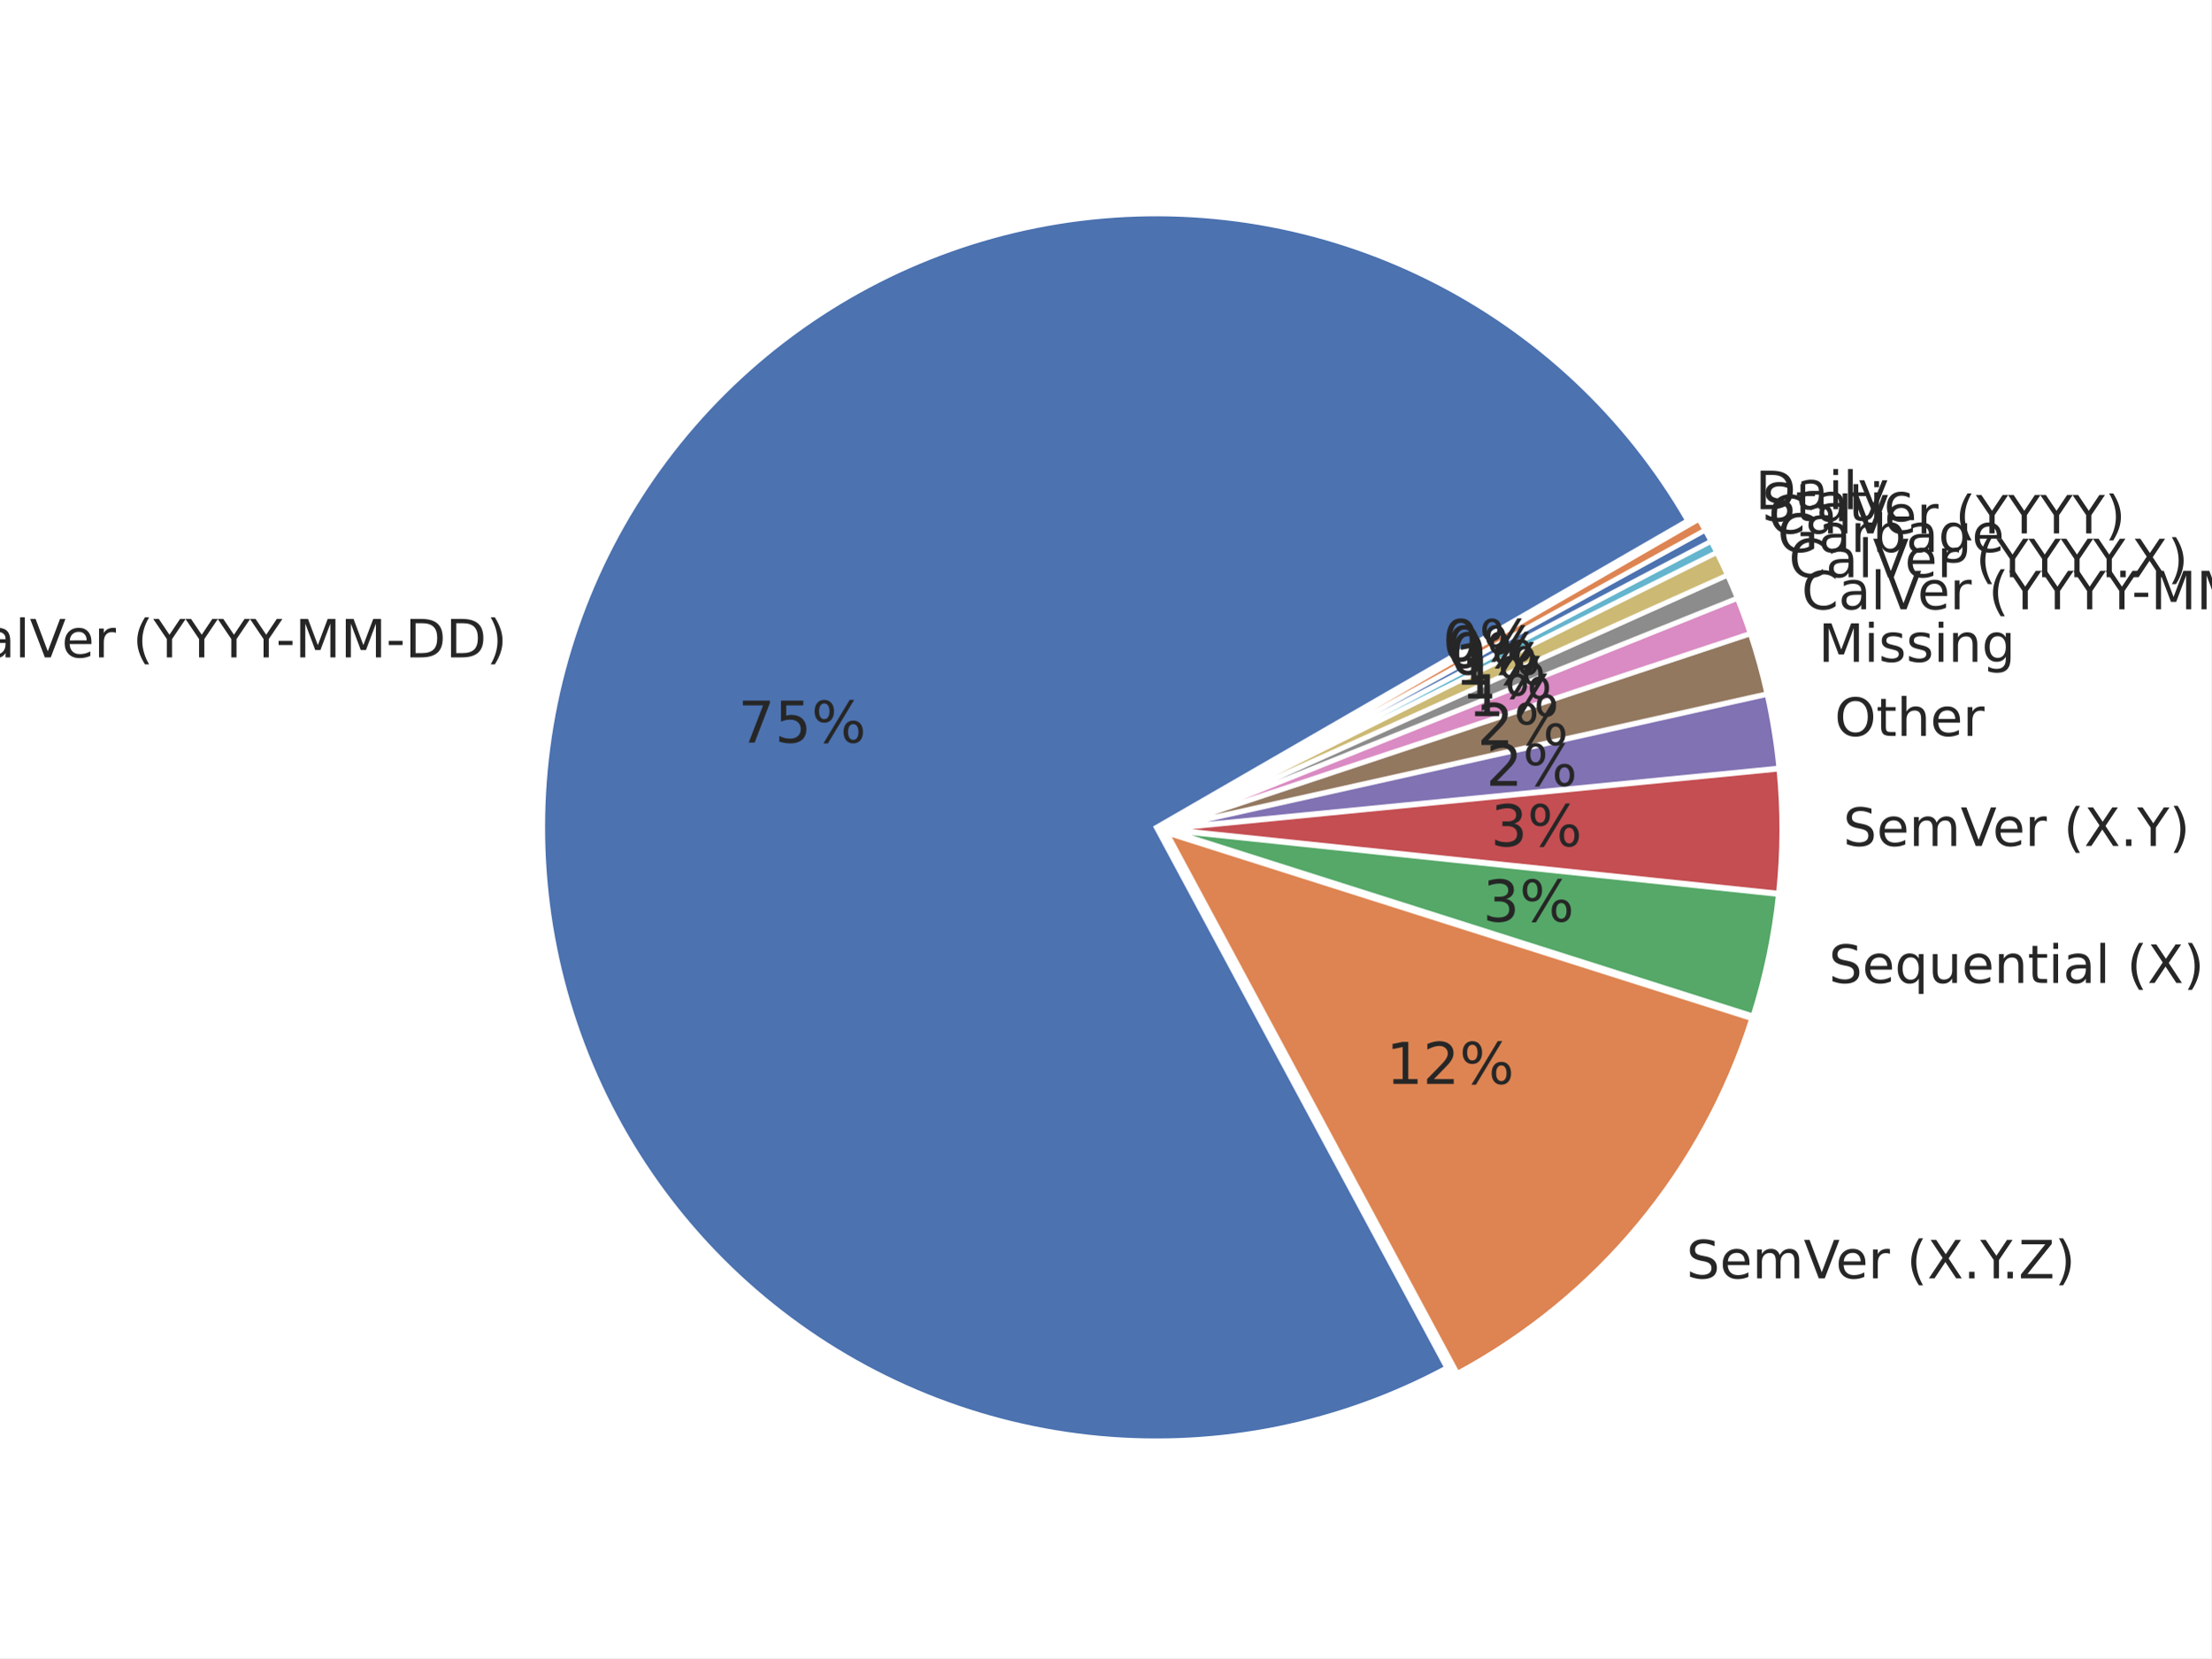
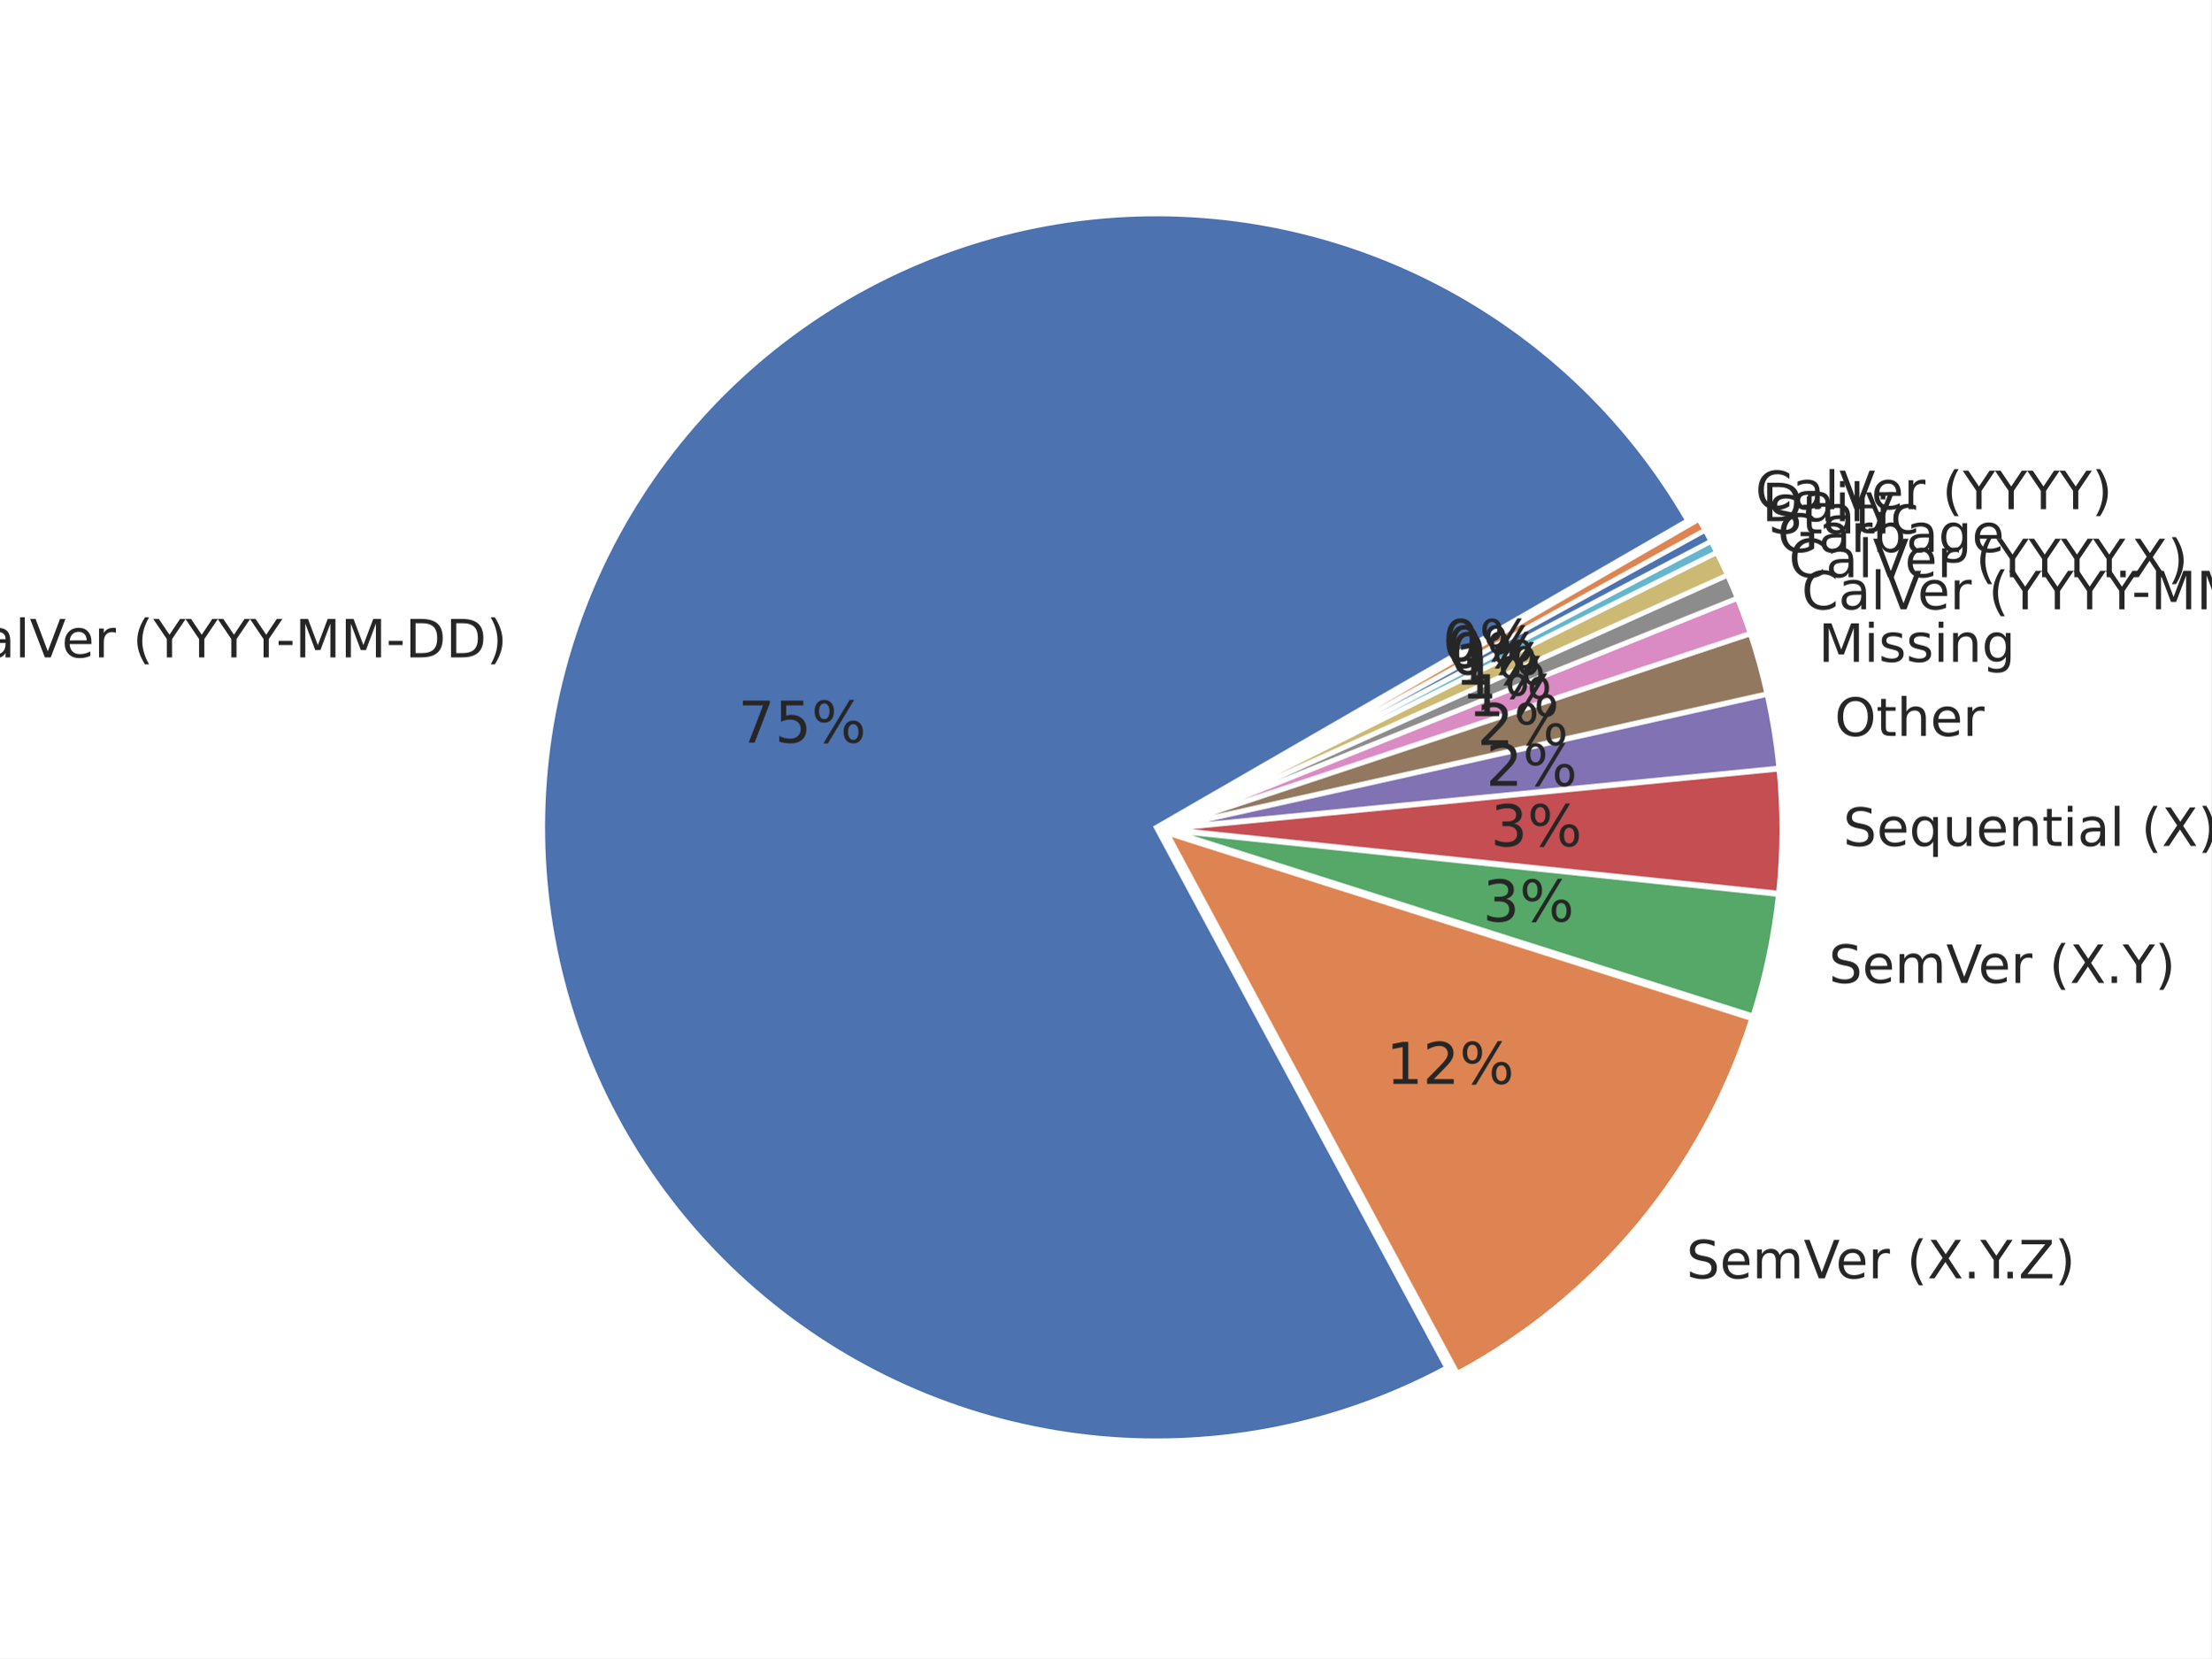
<svg xmlns="http://www.w3.org/2000/svg" xmlns:xlink="http://www.w3.org/1999/xlink" width="460.8pt" height="345.6pt" viewBox="0 0 460.8 345.6" version="1.1">
  <defs>
    <style type="text/css">*{stroke-linejoin: round; stroke-linecap: butt}</style>
  </defs>
  <g id="figure_1">
    <g id="patch_1">
      <path d="M 0 345.6  L 460.8 345.6  L 460.8 0  L 0 0  z " style="fill: #ffffff" />
    </g>
    <g id="axes_1">
      <g id="matplotlib.axis_1" />
      <g id="matplotlib.axis_2" />
      <g id="patch_2">
        <path d="M 351.707 108.514  C 339.146 86.758 320.447 69.178 297.958 57.981  C 275.469 46.784 250.171 42.459 225.24 45.549  C 200.308 48.639 176.832 59.008 157.756 75.356  C 138.681 91.704 124.839 113.316 117.969 137.481  C 111.099 161.645 111.5 187.307 119.121 211.245  C 126.743 235.183 141.253 256.353 160.83 272.097  C 180.407 287.841 204.196 297.472 229.212 299.781  C 254.228 302.09 279.378 296.977 301.507 285.083  L 240.966 172.45  z " style="fill: #4c72b0; stroke: #ffffff; stroke-linejoin: miter" />
      </g>
      <g id="patch_3">
        <path d="M 303.721 286.249  C 318.223 278.454 331.085 267.93 341.597 255.258  C 352.11 242.586 360.076 228.002 365.058 212.309  L 243.181 173.616  z " style="fill: #dd8452; stroke: #ffffff; stroke-linejoin: miter" />
      </g>
      <g id="patch_4">
        <path d="M 365.326 211.754  C 366.633 207.636 367.731 203.454 368.615 199.225  C 369.499 194.996 370.168 190.725 370.62 186.428  L 243.448 173.062  z " style="fill: #55a868; stroke: #ffffff; stroke-linejoin: miter" />
      </g>
      <g id="patch_5">
        <path d="M 370.647 186.171  C 371.098 181.874 371.332 177.557 371.346 173.236  C 371.361 168.916 371.157 164.597 370.734 160.298  L 243.475 172.804  z " style="fill: #c44e52; stroke: #ffffff; stroke-linejoin: miter" />
      </g>
      <g id="patch_6">
        <path d="M 370.718 160.091  C 370.464 157.512 370.133 154.94 369.723 152.381  C 369.313 149.822 368.825 147.275 368.261 144.746  L 243.459 172.598  z " style="fill: #8172b3; stroke: #ffffff; stroke-linejoin: miter" />
      </g>
      <g id="patch_7">
        <path d="M 368.231 144.606  C 367.76 142.498 367.236 140.403 366.66 138.321  C 366.083 136.24 365.454 134.173 364.772 132.123  L 243.429 172.459  z " style="fill: #937860; stroke: #ffffff; stroke-linejoin: miter" />
      </g>
      <g id="patch_8">
        <path d="M 364.741 132.025  C 364.332 130.795 363.905 129.571 363.459 128.355  C 363.013 127.138 362.548 125.928 362.065 124.725  L 243.397 172.36  z " style="fill: #da8bc3; stroke: #ffffff; stroke-linejoin: miter" />
      </g>
      <g id="patch_9">
        <path d="M 362.042 124.665  C 361.72 123.863 361.39 123.065 361.052 122.27  C 360.714 121.475 360.368 120.683 360.014 119.895  L 243.373 172.3  z " style="fill: #8c8c8c; stroke: #ffffff; stroke-linejoin: miter" />
      </g>
      <g id="patch_10">
        <path d="M 359.993 119.848  C 359.638 119.06 359.276 118.276 358.906 117.495  C 358.537 116.714 358.159 115.937 357.773 115.164  L 243.352 172.252  z " style="fill: #ccb974; stroke: #ffffff; stroke-linejoin: miter" />
      </g>
      <g id="patch_11">
        <path d="M 357.756 115.129  C 357.563 114.743 357.368 114.357 357.171 113.973  C 356.975 113.588 356.776 113.204 356.575 112.822  L 243.335 172.218  z " style="fill: #64b5cd; stroke: #ffffff; stroke-linejoin: miter" />
      </g>
      <g id="patch_12">
        <path d="M 356.563 112.799  C 356.363 112.416 356.16 112.035 355.956 111.654  C 355.751 111.274 355.545 110.895 355.336 110.516  L 243.323 172.195  z " style="fill: #4c72b0; stroke: #ffffff; stroke-linejoin: miter" />
      </g>
      <g id="patch_13">
        <path d="M 355.324 110.493  C 355.115 110.115 354.905 109.738 354.693 109.361  C 354.481 108.985 354.267 108.61 354.051 108.236  L 243.31 172.172  z " style="fill: #dd8452; stroke: #ffffff; stroke-linejoin: miter" />
      </g>
      <g id="text_1">
        <g style="fill: #262626" transform="translate(-11.27804 137.0193) scale(0.11 -0.11)">
          <defs>
            <path id="DejaVuSans-43" d="M 4122 4306  L 4122 3641  Q 3803 3938 3442 4084  Q 3081 4231 2675 4231  Q 1875 4231 1450 3742  Q 1025 3253 1025 2328  Q 1025 1406 1450 917  Q 1875 428 2675 428  Q 3081 428 3442 575  Q 3803 722 4122 1019  L 4122 359  Q 3791 134 3420 21  Q 3050 -91 2638 -91  Q 1578 -91 968 557  Q 359 1206 359 2328  Q 359 3453 968 4101  Q 1578 4750 2638 4750  Q 3056 4750 3426 4639  Q 3797 4528 4122 4306  z " transform="scale(0.015625)" />
            <path id="DejaVuSans-61" d="M 2194 1759  Q 1497 1759 1228 1600  Q 959 1441 959 1056  Q 959 750 1161 570  Q 1363 391 1709 391  Q 2188 391 2477 730  Q 2766 1069 2766 1631  L 2766 1759  L 2194 1759  z M 3341 1997  L 3341 0  L 2766 0  L 2766 531  Q 2569 213 2275 61  Q 1981 -91 1556 -91  Q 1019 -91 701 211  Q 384 513 384 1019  Q 384 1609 779 1909  Q 1175 2209 1959 2209  L 2766 2209  L 2766 2266  Q 2766 2663 2505 2880  Q 2244 3097 1772 3097  Q 1472 3097 1187 3025  Q 903 2953 641 2809  L 641 3341  Q 956 3463 1253 3523  Q 1550 3584 1831 3584  Q 2591 3584 2966 3190  Q 3341 2797 3341 1997  z " transform="scale(0.015625)" />
            <path id="DejaVuSans-6c" d="M 603 4863  L 1178 4863  L 1178 0  L 603 0  L 603 4863  z " transform="scale(0.015625)" />
            <path id="DejaVuSans-56" d="M 1831 0  L 50 4666  L 709 4666  L 2188 738  L 3669 4666  L 4325 4666  L 2547 0  L 1831 0  z " transform="scale(0.015625)" />
            <path id="DejaVuSans-65" d="M 3597 1894  L 3597 1613  L 953 1613  Q 991 1019 1311 708  Q 1631 397 2203 397  Q 2534 397 2845 478  Q 3156 559 3463 722  L 3463 178  Q 3153 47 2828 -22  Q 2503 -91 2169 -91  Q 1331 -91 842 396  Q 353 884 353 1716  Q 353 2575 817 3079  Q 1281 3584 2069 3584  Q 2775 3584 3186 3129  Q 3597 2675 3597 1894  z M 3022 2063  Q 3016 2534 2758 2815  Q 2500 3097 2075 3097  Q 1594 3097 1305 2825  Q 1016 2553 972 2059  L 3022 2063  z " transform="scale(0.015625)" />
            <path id="DejaVuSans-72" d="M 2631 2963  Q 2534 3019 2420 3045  Q 2306 3072 2169 3072  Q 1681 3072 1420 2755  Q 1159 2438 1159 1844  L 1159 0  L 581 0  L 581 3500  L 1159 3500  L 1159 2956  Q 1341 3275 1631 3429  Q 1922 3584 2338 3584  Q 2397 3584 2469 3576  Q 2541 3569 2628 3553  L 2631 2963  z " transform="scale(0.015625)" />
            <path id="DejaVuSans-20" transform="scale(0.015625)" />
            <path id="DejaVuSans-28" d="M 1984 4856  Q 1566 4138 1362 3434  Q 1159 2731 1159 2009  Q 1159 1288 1364 580  Q 1569 -128 1984 -844  L 1484 -844  Q 1016 -109 783 600  Q 550 1309 550 2009  Q 550 2706 781 3412  Q 1013 4119 1484 4856  L 1984 4856  z " transform="scale(0.015625)" />
            <path id="DejaVuSans-59" d="M -13 4666  L 666 4666  L 1959 2747  L 3244 4666  L 3922 4666  L 2272 2222  L 2272 0  L 1638 0  L 1638 2222  L -13 4666  z " transform="scale(0.015625)" />
            <path id="DejaVuSans-2d" d="M 313 2009  L 1997 2009  L 1997 1497  L 313 1497  L 313 2009  z " transform="scale(0.015625)" />
            <path id="DejaVuSans-4d" d="M 628 4666  L 1569 4666  L 2759 1491  L 3956 4666  L 4897 4666  L 4897 0  L 4281 0  L 4281 4097  L 3078 897  L 2444 897  L 1241 4097  L 1241 0  L 628 0  L 628 4666  z " transform="scale(0.015625)" />
            <path id="DejaVuSans-44" d="M 1259 4147  L 1259 519  L 2022 519  Q 2988 519 3436 956  Q 3884 1394 3884 2338  Q 3884 3275 3436 3711  Q 2988 4147 2022 4147  L 1259 4147  z M 628 4666  L 1925 4666  Q 3281 4666 3915 4102  Q 4550 3538 4550 2338  Q 4550 1131 3912 565  Q 3275 0 1925 0  L 628 0  L 628 4666  z " transform="scale(0.015625)" />
            <path id="DejaVuSans-29" d="M 513 4856  L 1013 4856  Q 1481 4119 1714 3412  Q 1947 2706 1947 2009  Q 1947 1309 1714 600  Q 1481 -109 1013 -844  L 513 -844  Q 928 -128 1133 580  Q 1338 1288 1338 2009  Q 1338 2731 1133 3434  Q 928 4138 513 4856  z " transform="scale(0.015625)" />
          </defs>
          <use xlink:href="#DejaVuSans-43" />
          <use xlink:href="#DejaVuSans-61" transform="translate(69.82422 0)" />
          <use xlink:href="#DejaVuSans-6c" transform="translate(131.1035 0)" />
          <use xlink:href="#DejaVuSans-56" transform="translate(158.8867 0)" />
          <use xlink:href="#DejaVuSans-65" transform="translate(219.5449 0)" />
          <use xlink:href="#DejaVuSans-72" transform="translate(281.0684 0)" />
          <use xlink:href="#DejaVuSans-20" transform="translate(322.1816 0)" />
          <use xlink:href="#DejaVuSans-28" transform="translate(353.9688 0)" />
          <use xlink:href="#DejaVuSans-59" transform="translate(392.9824 0)" />
          <use xlink:href="#DejaVuSans-59" transform="translate(454.0664 0)" />
          <use xlink:href="#DejaVuSans-59" transform="translate(515.1504 0)" />
          <use xlink:href="#DejaVuSans-59" transform="translate(576.2344 0)" />
          <use xlink:href="#DejaVuSans-2d" transform="translate(625.4434 0)" />
          <use xlink:href="#DejaVuSans-4d" transform="translate(661.5273 0)" />
          <use xlink:href="#DejaVuSans-4d" transform="translate(747.8066 0)" />
          <use xlink:href="#DejaVuSans-2d" transform="translate(834.0859 0)" />
          <use xlink:href="#DejaVuSans-44" transform="translate(870.1699 0)" />
          <use xlink:href="#DejaVuSans-44" transform="translate(947.1719 0)" />
          <use xlink:href="#DejaVuSans-29" transform="translate(1024.174 0)" />
        </g>
      </g>
      <g id="text_2">
        <g style="fill: #262626" transform="translate(153.832 154.7799) scale(0.12 -0.12)">
          <defs>
            <path id="DejaVuSans-37" d="M 525 4666  L 3525 4666  L 3525 4397  L 1831 0  L 1172 0  L 2766 4134  L 525 4134  L 525 4666  z " transform="scale(0.015625)" />
            <path id="DejaVuSans-35" d="M 691 4666  L 3169 4666  L 3169 4134  L 1269 4134  L 1269 2991  Q 1406 3038 1543 3061  Q 1681 3084 1819 3084  Q 2600 3084 3056 2656  Q 3513 2228 3513 1497  Q 3513 744 3044 326  Q 2575 -91 1722 -91  Q 1428 -91 1123 -41  Q 819 9 494 109  L 494 744  Q 775 591 1075 516  Q 1375 441 1709 441  Q 2250 441 2565 725  Q 2881 1009 2881 1497  Q 2881 1984 2565 2268  Q 2250 2553 1709 2553  Q 1456 2553 1204 2497  Q 953 2441 691 2322  L 691 4666  z " transform="scale(0.015625)" />
            <path id="DejaVuSans-25" d="M 4653 2053  Q 4381 2053 4226 1822  Q 4072 1591 4072 1178  Q 4072 772 4226 539  Q 4381 306 4653 306  Q 4919 306 5073 539  Q 5228 772 5228 1178  Q 5228 1588 5073 1820  Q 4919 2053 4653 2053  z M 4653 2450  Q 5147 2450 5437 2106  Q 5728 1763 5728 1178  Q 5728 594 5436 251  Q 5144 -91 4653 -91  Q 4153 -91 3862 251  Q 3572 594 3572 1178  Q 3572 1766 3864 2108  Q 4156 2450 4653 2450  z M 1428 4353  Q 1159 4353 1004 4120  Q 850 3888 850 3481  Q 850 3069 1003 2837  Q 1156 2606 1428 2606  Q 1700 2606 1854 2837  Q 2009 3069 2009 3481  Q 2009 3884 1853 4118  Q 1697 4353 1428 4353  z M 4250 4750  L 4750 4750  L 1831 -91  L 1331 -91  L 4250 4750  z M 1428 4750  Q 1922 4750 2215 4408  Q 2509 4066 2509 3481  Q 2509 2891 2217 2550  Q 1925 2209 1428 2209  Q 931 2209 642 2551  Q 353 2894 353 3481  Q 353 4063 643 4406  Q 934 4750 1428 4750  z " transform="scale(0.015625)" />
          </defs>
          <use xlink:href="#DejaVuSans-37" />
          <use xlink:href="#DejaVuSans-35" transform="translate(63.62305 0)" />
          <use xlink:href="#DejaVuSans-25" transform="translate(127.2461 0)" />
        </g>
      </g>
      <g id="text_3">
        <g style="fill: #262626" transform="translate(351.4391 266.4576) scale(0.11 -0.11)">
          <defs>
            <path id="DejaVuSans-53" d="M 3425 4513  L 3425 3897  Q 3066 4069 2747 4153  Q 2428 4238 2131 4238  Q 1616 4238 1336 4038  Q 1056 3838 1056 3469  Q 1056 3159 1242 3001  Q 1428 2844 1947 2747  L 2328 2669  Q 3034 2534 3370 2195  Q 3706 1856 3706 1288  Q 3706 609 3251 259  Q 2797 -91 1919 -91  Q 1588 -91 1214 -16  Q 841 59 441 206  L 441 856  Q 825 641 1194 531  Q 1563 422 1919 422  Q 2459 422 2753 634  Q 3047 847 3047 1241  Q 3047 1584 2836 1778  Q 2625 1972 2144 2069  L 1759 2144  Q 1053 2284 737 2584  Q 422 2884 422 3419  Q 422 4038 858 4394  Q 1294 4750 2059 4750  Q 2388 4750 2728 4690  Q 3069 4631 3425 4513  z " transform="scale(0.015625)" />
            <path id="DejaVuSans-6d" d="M 3328 2828  Q 3544 3216 3844 3400  Q 4144 3584 4550 3584  Q 5097 3584 5394 3201  Q 5691 2819 5691 2113  L 5691 0  L 5113 0  L 5113 2094  Q 5113 2597 4934 2840  Q 4756 3084 4391 3084  Q 3944 3084 3684 2787  Q 3425 2491 3425 1978  L 3425 0  L 2847 0  L 2847 2094  Q 2847 2600 2669 2842  Q 2491 3084 2119 3084  Q 1678 3084 1418 2786  Q 1159 2488 1159 1978  L 1159 0  L 581 0  L 581 3500  L 1159 3500  L 1159 2956  Q 1356 3278 1631 3431  Q 1906 3584 2284 3584  Q 2666 3584 2933 3390  Q 3200 3197 3328 2828  z " transform="scale(0.015625)" />
            <path id="DejaVuSans-58" d="M 403 4666  L 1081 4666  L 2241 2931  L 3406 4666  L 4084 4666  L 2584 2425  L 4184 0  L 3506 0  L 2194 1984  L 872 0  L 191 0  L 1856 2491  L 403 4666  z " transform="scale(0.015625)" />
            <path id="DejaVuSans-2e" d="M 684 794  L 1344 794  L 1344 0  L 684 0  L 684 794  z " transform="scale(0.015625)" />
            <path id="DejaVuSans-5a" d="M 359 4666  L 4025 4666  L 4025 4184  L 1075 531  L 4097 531  L 4097 0  L 288 0  L 288 481  L 3238 4134  L 359 4134  L 359 4666  z " transform="scale(0.015625)" />
          </defs>
          <use xlink:href="#DejaVuSans-53" />
          <use xlink:href="#DejaVuSans-65" transform="translate(63.47656 0)" />
          <use xlink:href="#DejaVuSans-6d" transform="translate(125 0)" />
          <use xlink:href="#DejaVuSans-56" transform="translate(222.4121 0)" />
          <use xlink:href="#DejaVuSans-65" transform="translate(283.0703 0)" />
          <use xlink:href="#DejaVuSans-72" transform="translate(344.5938 0)" />
          <use xlink:href="#DejaVuSans-20" transform="translate(385.707 0)" />
          <use xlink:href="#DejaVuSans-28" transform="translate(417.4941 0)" />
          <use xlink:href="#DejaVuSans-58" transform="translate(456.5078 0)" />
          <use xlink:href="#DejaVuSans-2e" transform="translate(525.0137 0)" />
          <use xlink:href="#DejaVuSans-59" transform="translate(556.8008 0)" />
          <use xlink:href="#DejaVuSans-2e" transform="translate(597.6348 0)" />
          <use xlink:href="#DejaVuSans-5a" transform="translate(629.4219 0)" />
          <use xlink:href="#DejaVuSans-29" transform="translate(697.9277 0)" />
        </g>
      </g>
      <g id="text_4">
        <g style="fill: #262626" transform="translate(288.8947 225.9127) scale(0.12 -0.12)">
          <defs>
            <path id="DejaVuSans-31" d="M 794 531  L 1825 531  L 1825 4091  L 703 3866  L 703 4441  L 1819 4666  L 2450 4666  L 2450 531  L 3481 531  L 3481 0  L 794 0  L 794 531  z " transform="scale(0.015625)" />
            <path id="DejaVuSans-32" d="M 1228 531  L 3431 531  L 3431 0  L 469 0  L 469 531  Q 828 903 1448 1529  Q 2069 2156 2228 2338  Q 2531 2678 2651 2914  Q 2772 3150 2772 3378  Q 2772 3750 2511 3984  Q 2250 4219 1831 4219  Q 1534 4219 1204 4116  Q 875 4013 500 3803  L 500 4441  Q 881 4594 1212 4672  Q 1544 4750 1819 4750  Q 2544 4750 2975 4387  Q 3406 4025 3406 3419  Q 3406 3131 3298 2873  Q 3191 2616 2906 2266  Q 2828 2175 2409 1742  Q 1991 1309 1228 531  z " transform="scale(0.015625)" />
          </defs>
          <use xlink:href="#DejaVuSans-31" />
          <use xlink:href="#DejaVuSans-32" transform="translate(63.62305 0)" />
          <use xlink:href="#DejaVuSans-25" transform="translate(127.2461 0)" />
        </g>
      </g>
      <g id="text_5">
        <g style="fill: #262626" transform="translate(381.1315 204.8767) scale(0.11 -0.11)">
+           <use xlink:href="#DejaVuSans-53" />
+           <use xlink:href="#DejaVuSans-65" transform="translate(63.47656 0)" />
+           <use xlink:href="#DejaVuSans-6d" transform="translate(125 0)" />
+           <use xlink:href="#DejaVuSans-56" transform="translate(222.4121 0)" />
+           <use xlink:href="#DejaVuSans-65" transform="translate(283.0703 0)" />
+           <use xlink:href="#DejaVuSans-72" transform="translate(344.5938 0)" />
+           <use xlink:href="#DejaVuSans-20" transform="translate(385.707 0)" />
+           <use xlink:href="#DejaVuSans-28" transform="translate(417.4941 0)" />
+           <use xlink:href="#DejaVuSans-58" transform="translate(456.5078 0)" />
+           <use xlink:href="#DejaVuSans-2e" transform="translate(525.0137 0)" />
+           <use xlink:href="#DejaVuSans-59" transform="translate(556.8008 0)" />
+           <use xlink:href="#DejaVuSans-29" transform="translate(617.8848 0)" />
+         </g>
+       </g>
+       <g id="text_6">
+         <g style="fill: #262626" transform="translate(309.0297 192.0709) scale(0.12 -0.12)">
+           <defs>
+             <path id="DejaVuSans-33" d="M 2597 2516  Q 3050 2419 3304 2112  Q 3559 1806 3559 1356  Q 3559 666 3084 287  Q 2609 -91 1734 -91  Q 1441 -91 1130 -33  Q 819 25 488 141  L 488 750  Q 750 597 1062 519  Q 1375 441 1716 441  Q 2309 441 2620 675  Q 2931 909 2931 1356  Q 2931 1769 2642 2001  Q 2353 2234 1838 2234  L 1294 2234  L 1294 2753  L 1863 2753  Q 2328 2753 2575 2939  Q 2822 3125 2822 3475  Q 2822 3834 2567 4026  Q 2313 4219 1838 4219  Q 1578 4219 1281 4162  Q 984 4106 628 3988  L 628 4550  Q 988 4650 1302 4700  Q 1616 4750 1894 4750  Q 2613 4750 3031 4423  Q 3450 4097 3450 3541  Q 3450 3153 3228 2886  Q 3006 2619 2597 2516  z " transform="scale(0.015625)" />
+           </defs>
+           <use xlink:href="#DejaVuSans-33" />
+           <use xlink:href="#DejaVuSans-25" transform="translate(63.62305 0)" />
+         </g>
+       </g>
+       <g id="text_7">
+         <g style="fill: #262626" transform="translate(384.1335 176.3147) scale(0.11 -0.11)">
          <defs>
            <path id="DejaVuSans-71" d="M 947 1747  Q 947 1113 1208 752  Q 1469 391 1925 391  Q 2381 391 2643 752  Q 2906 1113 2906 1747  Q 2906 2381 2643 2742  Q 2381 3103 1925 3103  Q 1469 3103 1208 2742  Q 947 2381 947 1747  z M 2906 525  Q 2725 213 2448 61  Q 2172 -91 1784 -91  Q 1150 -91 751 415  Q 353 922 353 1747  Q 353 2572 751 3078  Q 1150 3584 1784 3584  Q 2172 3584 2448 3432  Q 2725 3281 2906 2969  L 2906 3500  L 3481 3500  L 3481 -1331  L 2906 -1331  L 2906 525  z " transform="scale(0.015625)" />
            <path id="DejaVuSans-75" d="M 544 1381  L 544 3500  L 1119 3500  L 1119 1403  Q 1119 906 1312 657  Q 1506 409 1894 409  Q 2359 409 2629 706  Q 2900 1003 2900 1516  L 2900 3500  L 3475 3500  L 3475 0  L 2900 0  L 2900 538  Q 2691 219 2414 64  Q 2138 -91 1772 -91  Q 1169 -91 856 284  Q 544 659 544 1381  z M 1991 3584  L 1991 3584  z " transform="scale(0.015625)" />
            <path id="DejaVuSans-6e" d="M 3513 2113  L 3513 0  L 2938 0  L 2938 2094  Q 2938 2591 2744 2837  Q 2550 3084 2163 3084  Q 1697 3084 1428 2787  Q 1159 2491 1159 1978  L 1159 0  L 581 0  L 581 3500  L 1159 3500  L 1159 2956  Q 1366 3272 1645 3428  Q 1925 3584 2291 3584  Q 2894 3584 3203 3211  Q 3513 2838 3513 2113  z " transform="scale(0.015625)" />
            <path id="DejaVuSans-74" d="M 1172 4494  L 1172 3500  L 2356 3500  L 2356 3053  L 1172 3053  L 1172 1153  Q 1172 725 1289 603  Q 1406 481 1766 481  L 2356 481  L 2356 0  L 1766 0  Q 1100 0 847 248  Q 594 497 594 1153  L 594 3053  L 172 3053  L 172 3500  L 594 3500  L 594 4494  L 1172 4494  z " transform="scale(0.015625)" />
            <path id="DejaVuSans-69" d="M 603 3500  L 1178 3500  L 1178 0  L 603 0  L 603 3500  z M 603 4863  L 1178 4863  L 1178 4134  L 603 4134  L 603 4863  z " transform="scale(0.015625)" />
          </defs>
          <use xlink:href="#DejaVuSans-53" />
          <use xlink:href="#DejaVuSans-65" transform="translate(63.47656 0)" />
          <use xlink:href="#DejaVuSans-71" transform="translate(125 0)" />
          <use xlink:href="#DejaVuSans-75" transform="translate(188.4766 0)" />
          <use xlink:href="#DejaVuSans-65" transform="translate(251.8555 0)" />
          <use xlink:href="#DejaVuSans-6e" transform="translate(313.3789 0)" />
          <use xlink:href="#DejaVuSans-74" transform="translate(376.7578 0)" />
          <use xlink:href="#DejaVuSans-69" transform="translate(415.9668 0)" />
          <use xlink:href="#DejaVuSans-61" transform="translate(443.75 0)" />
          <use xlink:href="#DejaVuSans-6c" transform="translate(505.0293 0)" />
          <use xlink:href="#DejaVuSans-20" transform="translate(532.8125 0)" />
          <use xlink:href="#DejaVuSans-28" transform="translate(564.5996 0)" />
          <use xlink:href="#DejaVuSans-58" transform="translate(603.6133 0)" />
          <use xlink:href="#DejaVuSans-29" transform="translate(672.1191 0)" />
-         </g>
-       </g>
-       <g id="text_6">
-         <g style="fill: #262626" transform="translate(309.0297 192.0709) scale(0.12 -0.12)">
-           <defs>
-             <path id="DejaVuSans-33" d="M 2597 2516  Q 3050 2419 3304 2112  Q 3559 1806 3559 1356  Q 3559 666 3084 287  Q 2609 -91 1734 -91  Q 1441 -91 1130 -33  Q 819 25 488 141  L 488 750  Q 750 597 1062 519  Q 1375 441 1716 441  Q 2309 441 2620 675  Q 2931 909 2931 1356  Q 2931 1769 2642 2001  Q 2353 2234 1838 2234  L 1294 2234  L 1294 2753  L 1863 2753  Q 2328 2753 2575 2939  Q 2822 3125 2822 3475  Q 2822 3834 2567 4026  Q 2313 4219 1838 4219  Q 1578 4219 1281 4162  Q 984 4106 628 3988  L 628 4550  Q 988 4650 1302 4700  Q 1616 4750 1894 4750  Q 2613 4750 3031 4423  Q 3450 4097 3450 3541  Q 3450 3153 3228 2886  Q 3006 2619 2597 2516  z " transform="scale(0.015625)" />
-           </defs>
-           <use xlink:href="#DejaVuSans-33" />
-           <use xlink:href="#DejaVuSans-25" transform="translate(63.62305 0)" />
-         </g>
-       </g>
-       <g id="text_7">
-         <g style="fill: #262626" transform="translate(384.1335 176.3147) scale(0.11 -0.11)">
-           <use xlink:href="#DejaVuSans-53" />
-           <use xlink:href="#DejaVuSans-65" transform="translate(63.47656 0)" />
-           <use xlink:href="#DejaVuSans-6d" transform="translate(125 0)" />
-           <use xlink:href="#DejaVuSans-56" transform="translate(222.4121 0)" />
-           <use xlink:href="#DejaVuSans-65" transform="translate(283.0703 0)" />
-           <use xlink:href="#DejaVuSans-72" transform="translate(344.5938 0)" />
-           <use xlink:href="#DejaVuSans-20" transform="translate(385.707 0)" />
-           <use xlink:href="#DejaVuSans-28" transform="translate(417.4941 0)" />
-           <use xlink:href="#DejaVuSans-58" transform="translate(456.5078 0)" />
-           <use xlink:href="#DejaVuSans-2e" transform="translate(525.0137 0)" />
-           <use xlink:href="#DejaVuSans-59" transform="translate(556.8008 0)" />
-           <use xlink:href="#DejaVuSans-29" transform="translate(617.8848 0)" />
        </g>
      </g>
      <g id="text_8">
        <g style="fill: #262626" transform="translate(310.6794 176.3747) scale(0.12 -0.12)">
          <use xlink:href="#DejaVuSans-33" />
          <use xlink:href="#DejaVuSans-25" transform="translate(63.62305 0)" />
        </g>
      </g>
      <g id="text_9">
        <g style="fill: #262626" transform="translate(382.3491 153.3946) scale(0.11 -0.11)">
          <defs>
            <path id="DejaVuSans-4f" d="M 2522 4238  Q 1834 4238 1429 3725  Q 1025 3213 1025 2328  Q 1025 1447 1429 934  Q 1834 422 2522 422  Q 3209 422 3611 934  Q 4013 1447 4013 2328  Q 4013 3213 3611 3725  Q 3209 4238 2522 4238  z M 2522 4750  Q 3503 4750 4090 4092  Q 4678 3434 4678 2328  Q 4678 1225 4090 567  Q 3503 -91 2522 -91  Q 1538 -91 948 565  Q 359 1222 359 2328  Q 359 3434 948 4092  Q 1538 4750 2522 4750  z " transform="scale(0.015625)" />
            <path id="DejaVuSans-68" d="M 3513 2113  L 3513 0  L 2938 0  L 2938 2094  Q 2938 2591 2744 2837  Q 2550 3084 2163 3084  Q 1697 3084 1428 2787  Q 1159 2491 1159 1978  L 1159 0  L 581 0  L 581 4863  L 1159 4863  L 1159 2956  Q 1366 3272 1645 3428  Q 1925 3584 2291 3584  Q 2894 3584 3203 3211  Q 3513 2838 3513 2113  z " transform="scale(0.015625)" />
          </defs>
          <use xlink:href="#DejaVuSans-4f" />
          <use xlink:href="#DejaVuSans-74" transform="translate(78.71094 0)" />
          <use xlink:href="#DejaVuSans-68" transform="translate(117.9199 0)" />
          <use xlink:href="#DejaVuSans-65" transform="translate(181.2988 0)" />
          <use xlink:href="#DejaVuSans-72" transform="translate(242.8223 0)" />
        </g>
      </g>
      <g id="text_10">
        <g style="fill: #262626" transform="translate(309.6988 163.7789) scale(0.12 -0.12)">
          <use xlink:href="#DejaVuSans-32" />
          <use xlink:href="#DejaVuSans-25" transform="translate(63.62305 0)" />
        </g>
      </g>
      <g id="text_11">
        <g style="fill: #262626" transform="translate(378.9828 137.9426) scale(0.11 -0.11)">
          <defs>
            <path id="DejaVuSans-73" d="M 2834 3397  L 2834 2853  Q 2591 2978 2328 3040  Q 2066 3103 1784 3103  Q 1356 3103 1142 2972  Q 928 2841 928 2578  Q 928 2378 1081 2264  Q 1234 2150 1697 2047  L 1894 2003  Q 2506 1872 2764 1633  Q 3022 1394 3022 966  Q 3022 478 2636 193  Q 2250 -91 1575 -91  Q 1294 -91 989 -36  Q 684 19 347 128  L 347 722  Q 666 556 975 473  Q 1284 391 1588 391  Q 1994 391 2212 530  Q 2431 669 2431 922  Q 2431 1156 2273 1281  Q 2116 1406 1581 1522  L 1381 1569  Q 847 1681 609 1914  Q 372 2147 372 2553  Q 372 3047 722 3315  Q 1072 3584 1716 3584  Q 2034 3584 2315 3537  Q 2597 3491 2834 3397  z " transform="scale(0.015625)" />
            <path id="DejaVuSans-67" d="M 2906 1791  Q 2906 2416 2648 2759  Q 2391 3103 1925 3103  Q 1463 3103 1205 2759  Q 947 2416 947 1791  Q 947 1169 1205 825  Q 1463 481 1925 481  Q 2391 481 2648 825  Q 2906 1169 2906 1791  z M 3481 434  Q 3481 -459 3084 -895  Q 2688 -1331 1869 -1331  Q 1566 -1331 1297 -1286  Q 1028 -1241 775 -1147  L 775 -588  Q 1028 -725 1275 -790  Q 1522 -856 1778 -856  Q 2344 -856 2625 -561  Q 2906 -266 2906 331  L 2906 616  Q 2728 306 2450 153  Q 2172 0 1784 0  Q 1141 0 747 490  Q 353 981 353 1791  Q 353 2603 747 3093  Q 1141 3584 1784 3584  Q 2172 3584 2450 3431  Q 2728 3278 2906 2969  L 2906 3500  L 3481 3500  L 3481 434  z " transform="scale(0.015625)" />
          </defs>
          <use xlink:href="#DejaVuSans-4d" />
          <use xlink:href="#DejaVuSans-69" transform="translate(86.2793 0)" />
          <use xlink:href="#DejaVuSans-73" transform="translate(114.0625 0)" />
          <use xlink:href="#DejaVuSans-73" transform="translate(166.1621 0)" />
          <use xlink:href="#DejaVuSans-69" transform="translate(218.2617 0)" />
          <use xlink:href="#DejaVuSans-6e" transform="translate(246.0449 0)" />
          <use xlink:href="#DejaVuSans-67" transform="translate(309.4238 0)" />
        </g>
      </g>
      <g id="text_12">
        <g style="fill: #262626" transform="translate(307.8489 155.2873) scale(0.12 -0.12)">
          <use xlink:href="#DejaVuSans-32" />
          <use xlink:href="#DejaVuSans-25" transform="translate(63.62305 0)" />
        </g>
      </g>
      <g id="text_13">
        <g style="fill: #262626" transform="translate(375.4648 126.9895) scale(0.11 -0.11)">
          <use xlink:href="#DejaVuSans-43" />
          <use xlink:href="#DejaVuSans-61" transform="translate(69.82422 0)" />
          <use xlink:href="#DejaVuSans-6c" transform="translate(131.1035 0)" />
          <use xlink:href="#DejaVuSans-56" transform="translate(158.8867 0)" />
          <use xlink:href="#DejaVuSans-65" transform="translate(219.5449 0)" />
          <use xlink:href="#DejaVuSans-72" transform="translate(281.0684 0)" />
          <use xlink:href="#DejaVuSans-20" transform="translate(322.1816 0)" />
          <use xlink:href="#DejaVuSans-28" transform="translate(353.9688 0)" />
          <use xlink:href="#DejaVuSans-59" transform="translate(392.9824 0)" />
          <use xlink:href="#DejaVuSans-59" transform="translate(454.0664 0)" />
          <use xlink:href="#DejaVuSans-59" transform="translate(515.1504 0)" />
          <use xlink:href="#DejaVuSans-59" transform="translate(576.2344 0)" />
          <use xlink:href="#DejaVuSans-2d" transform="translate(625.4434 0)" />
          <use xlink:href="#DejaVuSans-4d" transform="translate(661.5273 0)" />
          <use xlink:href="#DejaVuSans-4d" transform="translate(747.8066 0)" />
          <use xlink:href="#DejaVuSans-29" transform="translate(834.0859 0)" />
        </g>
      </g>
      <g id="text_14">
        <g style="fill: #262626" transform="translate(305.9155 149.268) scale(0.12 -0.12)">
          <use xlink:href="#DejaVuSans-31" />
          <use xlink:href="#DejaVuSans-25" transform="translate(63.62305 0)" />
        </g>
      </g>
      <g id="text_15">
        <g style="fill: #262626" transform="translate(372.8197 120.3022) scale(0.11 -0.11)">
          <use xlink:href="#DejaVuSans-43" />
          <use xlink:href="#DejaVuSans-61" transform="translate(69.82422 0)" />
          <use xlink:href="#DejaVuSans-6c" transform="translate(131.1035 0)" />
          <use xlink:href="#DejaVuSans-56" transform="translate(158.8867 0)" />
          <use xlink:href="#DejaVuSans-65" transform="translate(219.5449 0)" />
          <use xlink:href="#DejaVuSans-72" transform="translate(281.0684 0)" />
          <use xlink:href="#DejaVuSans-20" transform="translate(322.1816 0)" />
          <use xlink:href="#DejaVuSans-28" transform="translate(353.9688 0)" />
          <use xlink:href="#DejaVuSans-59" transform="translate(392.9824 0)" />
          <use xlink:href="#DejaVuSans-59" transform="translate(454.0664 0)" />
          <use xlink:href="#DejaVuSans-59" transform="translate(515.1504 0)" />
          <use xlink:href="#DejaVuSans-59" transform="translate(576.2344 0)" />
          <use xlink:href="#DejaVuSans-2e" transform="translate(617.0684 0)" />
          <use xlink:href="#DejaVuSans-58" transform="translate(648.8555 0)" />
          <use xlink:href="#DejaVuSans-29" transform="translate(717.3613 0)" />
        </g>
      </g>
      <g id="text_16">
        <g style="fill: #262626" transform="translate(304.4619 145.5931) scale(0.12 -0.12)">
          <use xlink:href="#DejaVuSans-31" />
          <use xlink:href="#DejaVuSans-25" transform="translate(63.62305 0)" />
        </g>
      </g>
      <g id="text_17">
        <g style="fill: #262626" transform="translate(370.4619 115.0543) scale(0.11 -0.11)">
          <defs>
            <path id="DejaVuSans-47" d="M 3809 666  L 3809 1919  L 2778 1919  L 2778 2438  L 4434 2438  L 4434 434  Q 4069 175 3628 42  Q 3188 -91 2688 -91  Q 1594 -91 976 548  Q 359 1188 359 2328  Q 359 3472 976 4111  Q 1594 4750 2688 4750  Q 3144 4750 3555 4637  Q 3966 4525 4313 4306  L 4313 3634  Q 3963 3931 3569 4081  Q 3175 4231 2741 4231  Q 1884 4231 1454 3753  Q 1025 3275 1025 2328  Q 1025 1384 1454 906  Q 1884 428 2741 428  Q 3075 428 3337 486  Q 3600 544 3809 666  z " transform="scale(0.015625)" />
            <path id="DejaVuSans-62" d="M 3116 1747  Q 3116 2381 2855 2742  Q 2594 3103 2138 3103  Q 1681 3103 1420 2742  Q 1159 2381 1159 1747  Q 1159 1113 1420 752  Q 1681 391 2138 391  Q 2594 391 2855 752  Q 3116 1113 3116 1747  z M 1159 2969  Q 1341 3281 1617 3432  Q 1894 3584 2278 3584  Q 2916 3584 3314 3078  Q 3713 2572 3713 1747  Q 3713 922 3314 415  Q 2916 -91 2278 -91  Q 1894 -91 1617 61  Q 1341 213 1159 525  L 1159 0  L 581 0  L 581 4863  L 1159 4863  L 1159 2969  z " transform="scale(0.015625)" />
          </defs>
          <use xlink:href="#DejaVuSans-47" />
          <use xlink:href="#DejaVuSans-61" transform="translate(77.49023 0)" />
          <use xlink:href="#DejaVuSans-72" transform="translate(138.7695 0)" />
          <use xlink:href="#DejaVuSans-62" transform="translate(179.8828 0)" />
          <use xlink:href="#DejaVuSans-61" transform="translate(243.3594 0)" />
          <use xlink:href="#DejaVuSans-67" transform="translate(304.6387 0)" />
          <use xlink:href="#DejaVuSans-65" transform="translate(368.1152 0)" />
        </g>
      </g>
      <g id="text_18">
        <g style="fill: #262626" transform="translate(303.1662 142.7091) scale(0.12 -0.12)">
          <use xlink:href="#DejaVuSans-31" />
          <use xlink:href="#DejaVuSans-25" transform="translate(63.62305 0)" />
        </g>
      </g>
      <g id="text_19">
        <g style="fill: #262626" transform="translate(368.555 111.1834) scale(0.11 -0.11)">
+           <defs>
+             <path id="DejaVuSans-63" d="M 3122 3366  L 3122 2828  Q 2878 2963 2633 3030  Q 2388 3097 2138 3097  Q 1578 3097 1268 2742  Q 959 2388 959 1747  Q 959 1106 1268 751  Q 1578 397 2138 397  Q 2388 397 2633 464  Q 2878 531 3122 666  L 3122 134  Q 2881 22 2623 -34  Q 2366 -91 2075 -91  Q 1284 -91 818 406  Q 353 903 353 1747  Q 353 2603 823 3093  Q 1294 3584 2113 3584  Q 2378 3584 2631 3529  Q 2884 3475 3122 3366  z " transform="scale(0.015625)" />
+           </defs>
+           <use xlink:href="#DejaVuSans-53" />
+           <use xlink:href="#DejaVuSans-74" transform="translate(63.47656 0)" />
+           <use xlink:href="#DejaVuSans-61" transform="translate(102.6855 0)" />
+           <use xlink:href="#DejaVuSans-74" transform="translate(163.9648 0)" />
+           <use xlink:href="#DejaVuSans-69" transform="translate(203.1738 0)" />
+           <use xlink:href="#DejaVuSans-63" transform="translate(230.957 0)" />
+         </g>
+       </g>
+       <g id="text_20">
+         <g style="fill: #262626" transform="translate(302.1183 140.5818) scale(0.12 -0.12)">
+           <defs>
+             <path id="DejaVuSans-30" d="M 2034 4250  Q 1547 4250 1301 3770  Q 1056 3291 1056 2328  Q 1056 1369 1301 889  Q 1547 409 2034 409  Q 2525 409 2770 889  Q 3016 1369 3016 2328  Q 3016 3291 2770 3770  Q 2525 4250 2034 4250  z M 2034 4750  Q 2819 4750 3233 4129  Q 3647 3509 3647 2328  Q 3647 1150 3233 529  Q 2819 -91 2034 -91  Q 1250 -91 836 529  Q 422 1150 422 2328  Q 422 3509 836 4129  Q 1250 4750 2034 4750  z " transform="scale(0.015625)" />
+           </defs>
+           <use xlink:href="#DejaVuSans-30" />
+           <use xlink:href="#DejaVuSans-25" transform="translate(63.62305 0)" />
+         </g>
+       </g>
+       <g id="text_21">
+         <g style="fill: #262626" transform="translate(367.2187 108.6357) scale(0.11 -0.11)">
+           <defs>
+             <path id="DejaVuSans-79" d="M 2059 -325  Q 1816 -950 1584 -1140  Q 1353 -1331 966 -1331  L 506 -1331  L 506 -850  L 844 -850  Q 1081 -850 1212 -737  Q 1344 -625 1503 -206  L 1606 56  L 191 3500  L 800 3500  L 1894 763  L 2988 3500  L 3597 3500  L 2059 -325  z " transform="scale(0.015625)" />
+           </defs>
+           <use xlink:href="#DejaVuSans-44" />
+           <use xlink:href="#DejaVuSans-61" transform="translate(77.00195 0)" />
+           <use xlink:href="#DejaVuSans-69" transform="translate(138.2812 0)" />
+           <use xlink:href="#DejaVuSans-6c" transform="translate(166.0645 0)" />
+           <use xlink:href="#DejaVuSans-79" transform="translate(193.8477 0)" />
+         </g>
+       </g>
+       <g id="text_22">
+         <g style="fill: #262626" transform="translate(301.3839 139.1817) scale(0.12 -0.12)">
+           <use xlink:href="#DejaVuSans-30" />
+           <use xlink:href="#DejaVuSans-25" transform="translate(63.62305 0)" />
+         </g>
+       </g>
+       <g id="text_23">
+         <g style="fill: #262626" transform="translate(365.8312 106.1157) scale(0.11 -0.11)">
          <use xlink:href="#DejaVuSans-43" />
          <use xlink:href="#DejaVuSans-61" transform="translate(69.82422 0)" />
          <use xlink:href="#DejaVuSans-6c" transform="translate(131.1035 0)" />
          <use xlink:href="#DejaVuSans-56" transform="translate(158.8867 0)" />
          <use xlink:href="#DejaVuSans-65" transform="translate(219.5449 0)" />
          <use xlink:href="#DejaVuSans-72" transform="translate(281.0684 0)" />
          <use xlink:href="#DejaVuSans-20" transform="translate(322.1816 0)" />
          <use xlink:href="#DejaVuSans-28" transform="translate(353.9688 0)" />
          <use xlink:href="#DejaVuSans-59" transform="translate(392.9824 0)" />
          <use xlink:href="#DejaVuSans-59" transform="translate(454.0664 0)" />
          <use xlink:href="#DejaVuSans-59" transform="translate(515.1504 0)" />
          <use xlink:href="#DejaVuSans-59" transform="translate(576.2344 0)" />
          <use xlink:href="#DejaVuSans-29" transform="translate(637.3184 0)" />
        </g>
      </g>
-       <g id="text_20">
-         <g style="fill: #262626" transform="translate(302.1183 140.5818) scale(0.12 -0.12)">
-           <defs>
-             <path id="DejaVuSans-30" d="M 2034 4250  Q 1547 4250 1301 3770  Q 1056 3291 1056 2328  Q 1056 1369 1301 889  Q 1547 409 2034 409  Q 2525 409 2770 889  Q 3016 1369 3016 2328  Q 3016 3291 2770 3770  Q 2525 4250 2034 4250  z M 2034 4750  Q 2819 4750 3233 4129  Q 3647 3509 3647 2328  Q 3647 1150 3233 529  Q 2819 -91 2034 -91  Q 1250 -91 836 529  Q 422 1150 422 2328  Q 422 3509 836 4129  Q 1250 4750 2034 4750  z " transform="scale(0.015625)" />
-           </defs>
-           <use xlink:href="#DejaVuSans-30" />
-           <use xlink:href="#DejaVuSans-25" transform="translate(63.62305 0)" />
-         </g>
-       </g>
-       <g id="text_21">
-         <g style="fill: #262626" transform="translate(367.2187 108.6357) scale(0.11 -0.11)">
-           <defs>
-             <path id="DejaVuSans-63" d="M 3122 3366  L 3122 2828  Q 2878 2963 2633 3030  Q 2388 3097 2138 3097  Q 1578 3097 1268 2742  Q 959 2388 959 1747  Q 959 1106 1268 751  Q 1578 397 2138 397  Q 2388 397 2633 464  Q 2878 531 3122 666  L 3122 134  Q 2881 22 2623 -34  Q 2366 -91 2075 -91  Q 1284 -91 818 406  Q 353 903 353 1747  Q 353 2603 823 3093  Q 1294 3584 2113 3584  Q 2378 3584 2631 3529  Q 2884 3475 3122 3366  z " transform="scale(0.015625)" />
-           </defs>
-           <use xlink:href="#DejaVuSans-53" />
-           <use xlink:href="#DejaVuSans-74" transform="translate(63.47656 0)" />
-           <use xlink:href="#DejaVuSans-61" transform="translate(102.6855 0)" />
-           <use xlink:href="#DejaVuSans-74" transform="translate(163.9648 0)" />
-           <use xlink:href="#DejaVuSans-69" transform="translate(203.1738 0)" />
-           <use xlink:href="#DejaVuSans-63" transform="translate(230.957 0)" />
-         </g>
-       </g>
-       <g id="text_22">
-         <g style="fill: #262626" transform="translate(301.3839 139.1817) scale(0.12 -0.12)">
-           <use xlink:href="#DejaVuSans-30" />
-           <use xlink:href="#DejaVuSans-25" transform="translate(63.62305 0)" />
-         </g>
-       </g>
-       <g id="text_23">
-         <g style="fill: #262626" transform="translate(365.8312 106.1157) scale(0.11 -0.11)">
-           <defs>
-             <path id="DejaVuSans-79" d="M 2059 -325  Q 1816 -950 1584 -1140  Q 1353 -1331 966 -1331  L 506 -1331  L 506 -850  L 844 -850  Q 1081 -850 1212 -737  Q 1344 -625 1503 -206  L 1606 56  L 191 3500  L 800 3500  L 1894 763  L 2988 3500  L 3597 3500  L 2059 -325  z " transform="scale(0.015625)" />
-           </defs>
-           <use xlink:href="#DejaVuSans-44" />
-           <use xlink:href="#DejaVuSans-61" transform="translate(77.00195 0)" />
-           <use xlink:href="#DejaVuSans-69" transform="translate(138.2812 0)" />
-           <use xlink:href="#DejaVuSans-6c" transform="translate(166.0645 0)" />
-           <use xlink:href="#DejaVuSans-79" transform="translate(193.8477 0)" />
-         </g>
-       </g>
      <g id="text_24">
        <g style="fill: #262626" transform="translate(300.6214 137.7969) scale(0.12 -0.12)">
          <use xlink:href="#DejaVuSans-30" />
          <use xlink:href="#DejaVuSans-25" transform="translate(63.62305 0)" />
        </g>
      </g>
    </g>
  </g>
</svg>
